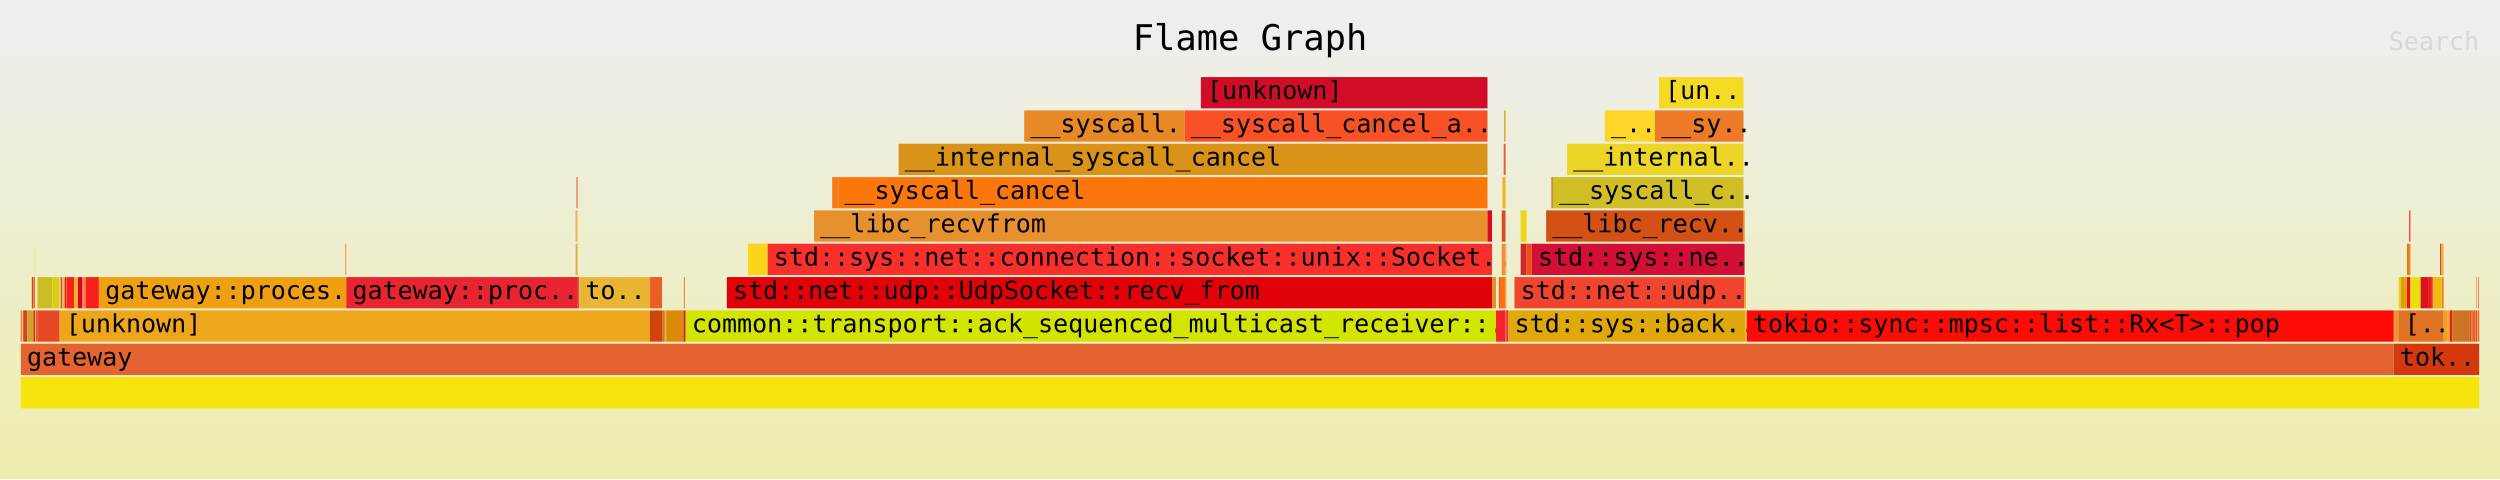
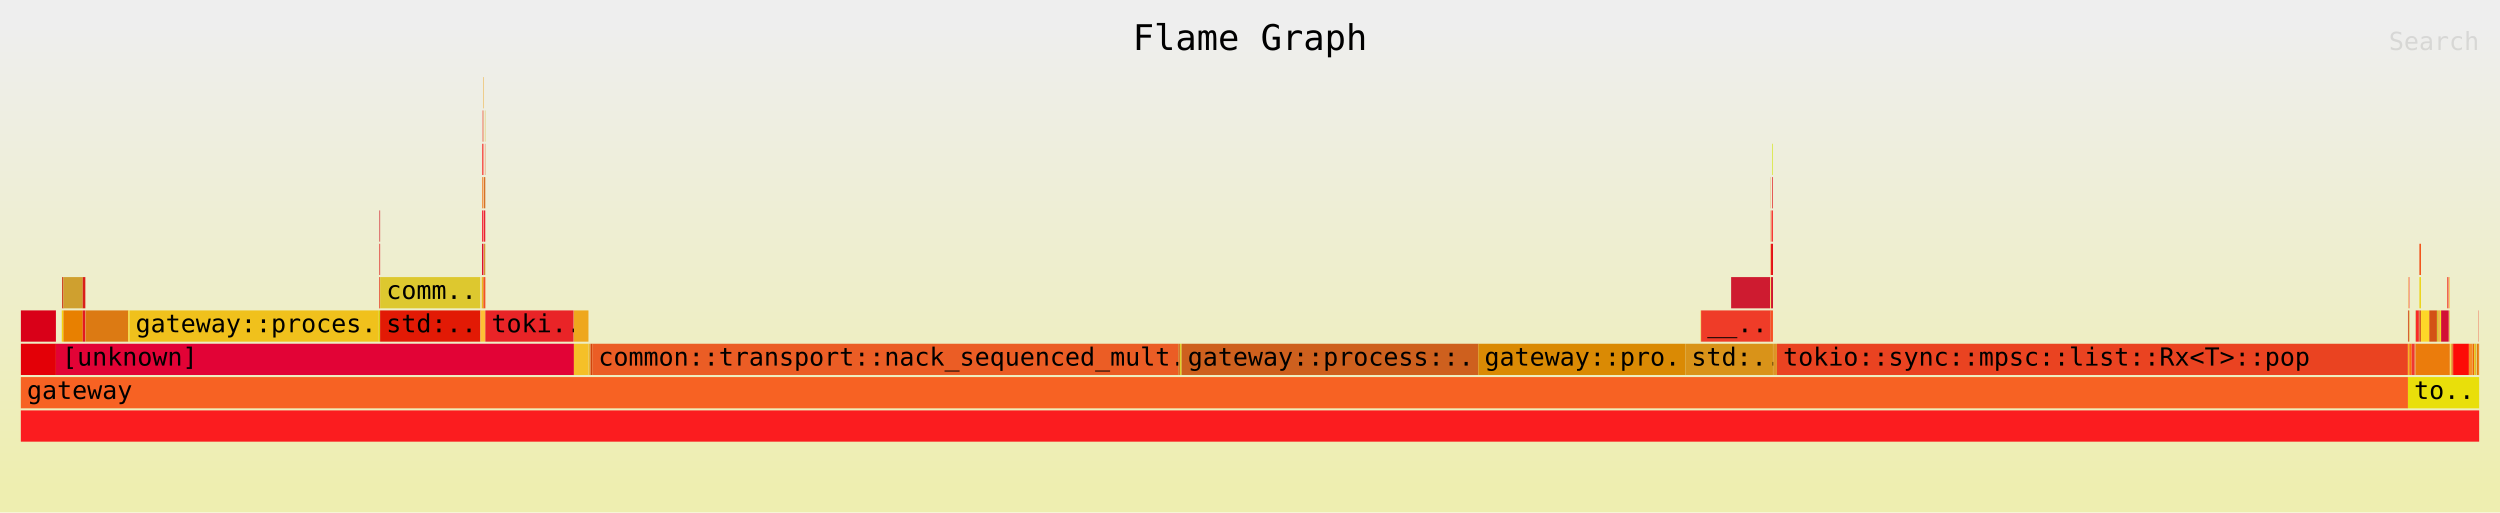
- <svg xmlns="http://www.w3.org/2000/svg" xmlns:ns1="http://github.com/jonhoo/inferno" version="1.1" width="1200" height="230" viewBox="0 0 1200 230">
+ <svg xmlns="http://www.w3.org/2000/svg" xmlns:ns1="http://github.com/jonhoo/inferno" version="1.1" width="1200" height="246" viewBox="0 0 1200 246">
  <defs>
    <linearGradient id="background" y1="0" y2="1" x1="0" x2="0">
      <stop stop-color="#eeeeee" offset="5%" />
      <stop stop-color="#eeeeb0" offset="95%" />
    </linearGradient>
  </defs>
  <style type="text/css">
text { font-family:monospace; font-size:12px }
#title { text-anchor:middle; font-size:17px; }
#matched { text-anchor:end; }
#search { text-anchor:end; opacity:0.1; cursor:pointer; }
#search:hover, #search.show { opacity:1; }
#subtitle { text-anchor:middle; font-color:rgb(160,160,160); }
#unzoom { cursor:pointer; }
#frames &gt; *:hover { stroke:black; stroke-width:0.5; cursor:pointer; }
.hide { display:none; }
.parent { opacity:0.5; }
</style>
-   <rect x="0" y="0" width="100%" height="230" fill="url(#background)" />
+   <rect x="0" y="0" width="100%" height="246" fill="url(#background)" />
  <text id="title" fill="rgb(0,0,0)" x="50%" y="24.00">Flame Graph</text>
-   <text id="details" fill="rgb(0,0,0)" x="10" y="213.00"> </text>
+   <text id="details" fill="rgb(0,0,0)" x="10" y="229.00"> </text>
  <text id="unzoom" class="hide" fill="rgb(0,0,0)" x="10" y="24.00">Reset Zoom</text>
  <text id="search" fill="rgb(0,0,0)" x="1190" y="24.00">Search</text>
-   <text id="matched" fill="rgb(0,0,0)" x="1190" y="213.00"> </text>
-   <svg id="frames" x="10" width="1180" total_samples="52965044643">
-     <g>
-       <rect x="0%" y="149" width="0.018%" height="15" fill="rgb(227,0,7)" ns1:x="0" ns1:w="9565377" />
-       <text x="0.25%" y="159.50" />
-     </g>
-     <g>
-       <rect x="0.026%" y="149" width="0.013%" height="15" fill="rgb(217,0,24)" ns1:x="13580216" ns1:w="6922978" />
-       <text x="0.276%" y="159.50" />
-     </g>
-     <g>
-       <rect x="0.039%" y="149" width="0.035%" height="15" fill="rgb(221,193,54)" ns1:x="20503194" ns1:w="18591893" />
-       <text x="0.289%" y="159.50" />
-     </g>
-     <g>
-       <rect x="0.074%" y="149" width="0.022%" height="15" fill="rgb(248,212,6)" ns1:x="39095087" ns1:w="11579514" />
-       <text x="0.324%" y="159.50" />
-     </g>
-     <g>
-       <rect x="0.096%" y="149" width="0.17%" height="15" fill="rgb(208,68,35)" ns1:x="50674601" ns1:w="89873279" />
-       <text x="0.346%" y="159.50" />
-     </g>
-     <g>
-       <rect x="0.443%" y="133" width="0.018%" height="15" fill="rgb(232,128,0)" ns1:x="234367003" ns1:w="9545984" />
-       <text x="0.693%" y="143.50" />
-     </g>
-     <g>
-       <rect x="0.265%" y="149" width="0.248%" height="15" fill="rgb(207,160,47)" ns1:x="140547880" ns1:w="131511106" />
-       <text x="0.515%" y="159.50" />
-     </g>
-     <g>
-       <rect x="0.461%" y="133" width="0.053%" height="15" fill="rgb(228,23,34)" ns1:x="243912987" ns1:w="28145999" />
-       <text x="0.711%" y="143.50" />
-     </g>
-     <g>
-       <rect x="0.514%" y="149" width="0.066%" height="15" fill="rgb(218,30,26)" ns1:x="272058986" ns1:w="34826950" />
-       <text x="0.764%" y="159.50" />
-     </g>
-     <g>
-       <rect x="0.523%" y="133" width="0.056%" height="15" fill="rgb(220,122,19)" ns1:x="277155016" ns1:w="29730920" />
-       <text x="0.773%" y="143.50" />
-     </g>
-     <g>
-       <rect x="0.569%" y="117" width="0.011%" height="15" fill="rgb(250,228,42)" ns1:x="301247046" ns1:w="5638890" />
-       <text x="0.819%" y="127.50" />
-     </g>
-     <g>
-       <rect x="0.581%" y="149" width="0.049%" height="15" fill="rgb(240,193,28)" ns1:x="307495260" ns1:w="25793069" />
-       <text x="0.831%" y="159.50" />
-     </g>
-     <g>
-       <rect x="0.629%" y="149" width="0.048%" height="15" fill="rgb(216,20,37)" ns1:x="333288329" ns1:w="25141813" />
-       <text x="0.879%" y="159.50" />
-     </g>
-     <g>
-       <rect x="0.677%" y="133" width="0.607%" height="15" fill="rgb(206,188,39)" ns1:x="358430142" ns1:w="321315596" />
-       <text x="0.927%" y="143.50" />
-     </g>
-     <g>
-       <rect x="1.283%" y="133" width="0.288%" height="15" fill="rgb(217,207,13)" ns1:x="679745738" ns1:w="152674146" />
-       <text x="1.533%" y="143.50" />
-     </g>
-     <g>
-       <rect x="0.677%" y="149" width="0.902%" height="15" fill="rgb(231,73,38)" ns1:x="358430142" ns1:w="477877852" />
-       <text x="0.927%" y="159.50" />
-     </g>
-     <g>
-       <rect x="1.619%" y="133" width="0.031%" height="15" fill="rgb(225,20,46)" ns1:x="857615576" ns1:w="16233066" />
-       <text x="1.869%" y="143.50" />
-     </g>
-     <g>
-       <rect x="1.65%" y="133" width="0.038%" height="15" fill="rgb(210,31,41)" ns1:x="873848642" ns1:w="20334589" />
-       <text x="1.9%" y="143.50" />
-     </g>
-     <g>
-       <rect x="1.693%" y="133" width="0.081%" height="15" fill="rgb(221,200,47)" ns1:x="896804844" ns1:w="42624001" />
-       <text x="1.943%" y="143.50" />
-     </g>
-     <g>
-       <rect x="1.781%" y="133" width="0.062%" height="15" fill="rgb(226,26,5)" ns1:x="943545777" ns1:w="33038144" />
-       <text x="2.031%" y="143.50" />
-     </g>
-     <g>
-       <rect x="1.854%" y="133" width="0.32%" height="15" fill="rgb(249,33,26)" ns1:x="982140115" ns1:w="169373610" />
-       <text x="2.104%" y="143.50" />
-     </g>
-     <g>
-       <rect x="2.174%" y="133" width="0.138%" height="15" fill="rgb(235,183,28)" ns1:x="1151513725" ns1:w="73260189" />
-       <text x="2.424%" y="143.50" />
-     </g>
-     <g>
-       <rect x="2.319%" y="133" width="0.175%" height="15" fill="rgb(221,5,38)" ns1:x="1228353557" ns1:w="92682752" />
-       <text x="2.569%" y="143.50" />
-     </g>
-     <g>
-       <rect x="2.511%" y="133" width="0.032%" height="15" fill="rgb(247,18,42)" ns1:x="1329722482" ns1:w="16858269" />
-       <text x="2.761%" y="143.50" />
-     </g>
-     <g>
-       <rect x="2.542%" y="133" width="0.095%" height="15" fill="rgb(241,131,45)" ns1:x="1346580751" ns1:w="50089423" />
-       <text x="2.792%" y="143.50" />
-     </g>
-     <g>
-       <rect x="2.637%" y="133" width="0.537%" height="15" fill="rgb(249,31,29)" ns1:x="1396670174" ns1:w="284441296" />
-       <text x="2.887%" y="143.50" />
-     </g>
-     <g>
-       <rect x="13.203%" y="117" width="0.02%" height="15" fill="rgb(225,111,53)" ns1:x="6993139411" ns1:w="10606916" />
-       <text x="13.453%" y="127.50" />
-     </g>
-     <g>
-       <rect x="3.183%" y="133" width="10.055%" height="15" fill="rgb(238,160,17)" ns1:x="1686010659" ns1:w="5325808426" />
-       <text x="3.433%" y="143.50">gateway::proces..</text>
-     </g>
-     <g>
-       <rect x="13.223%" y="117" width="0.015%" height="15" fill="rgb(214,148,48)" ns1:x="7003746327" ns1:w="8072758" />
-       <text x="13.473%" y="127.50" />
-     </g>
-     <g>
-       <rect x="13.239%" y="133" width="9.302%" height="15" fill="rgb(232,36,49)" ns1:x="7011819085" ns1:w="4926825736" />
-       <text x="13.489%" y="143.50">gateway::proc..</text>
-     </g>
-     <g>
-       <rect x="22.575%" y="117" width="0.029%" height="15" fill="rgb(209,103,24)" ns1:x="11956613976" ns1:w="15324636" />
-       <text x="22.825%" y="127.50" />
-     </g>
-     <g>
-       <rect x="22.575%" y="101" width="0.029%" height="15" fill="rgb(229,88,8)" ns1:x="11956613976" ns1:w="15324636" />
-       <text x="22.825%" y="111.50" />
-     </g>
-     <g>
-       <rect x="22.604%" y="117" width="0.042%" height="15" fill="rgb(213,181,19)" ns1:x="11971938612" ns1:w="22439105" />
-       <text x="22.854%" y="127.50" />
-     </g>
-     <g>
-       <rect x="22.604%" y="101" width="0.042%" height="15" fill="rgb(254,191,54)" ns1:x="11971938612" ns1:w="22439105" />
-       <text x="22.854%" y="111.50" />
-     </g>
-     <g>
-       <rect x="22.604%" y="85" width="0.042%" height="15" fill="rgb(241,83,37)" ns1:x="11971938612" ns1:w="22439105" />
-       <text x="22.854%" y="95.50" />
-     </g>
-     <g>
-       <rect x="22.541%" y="133" width="0.113%" height="15" fill="rgb(233,36,39)" ns1:x="11938644821" ns1:w="59616663" />
-       <text x="22.791%" y="143.50" />
-     </g>
-     <g>
-       <rect x="22.653%" y="133" width="0.042%" height="15" fill="rgb(226,3,54)" ns1:x="11998261484" ns1:w="22047892" />
-       <text x="22.903%" y="143.50" />
-     </g>
-     <g>
-       <rect x="22.701%" y="133" width="0.013%" height="15" fill="rgb(245,192,40)" ns1:x="12023590340" ns1:w="7044316" />
-       <text x="22.951%" y="143.50" />
-     </g>
-     <g>
-       <rect x="1.579%" y="149" width="24.006%" height="15" fill="rgb(238,167,29)" ns1:x="836307994" ns1:w="12714724743" />
-       <text x="1.829%" y="159.50">[unknown]</text>
-     </g>
-     <g>
-       <rect x="22.714%" y="133" width="2.871%" height="15" fill="rgb(232,182,51)" ns1:x="12030634656" ns1:w="1520398081" />
-       <text x="22.964%" y="143.50">to..</text>
-     </g>
-     <g>
-       <rect x="25.585%" y="133" width="0.01%" height="15" fill="rgb(231,60,39)" ns1:x="13551032737" ns1:w="5510462" />
-       <text x="25.835%" y="143.50" />
-     </g>
-     <g>
-       <rect x="25.585%" y="149" width="0.497%" height="15" fill="rgb(208,69,12)" ns1:x="13551032737" ns1:w="263243797" />
-       <text x="25.835%" y="159.50" />
-     </g>
-     <g>
-       <rect x="25.595%" y="133" width="0.487%" height="15" fill="rgb(235,93,37)" ns1:x="13556543199" ns1:w="257733335" />
-       <text x="25.845%" y="143.50" />
-     </g>
-     <g>
-       <rect x="26.084%" y="149" width="0.113%" height="15" fill="rgb(213,116,39)" ns1:x="13815213447" ns1:w="60013383" />
-       <text x="26.334%" y="159.50" />
-     </g>
-     <g>
-       <rect x="26.197%" y="149" width="0.036%" height="15" fill="rgb(222,207,29)" ns1:x="13875226830" ns1:w="19021516" />
-       <text x="26.447%" y="159.50" />
-     </g>
-     <g>
-       <rect x="26.233%" y="149" width="0.028%" height="15" fill="rgb(206,96,30)" ns1:x="13894248346" ns1:w="14545330" />
-       <text x="26.483%" y="159.50" />
-     </g>
-     <g>
-       <rect x="26.262%" y="149" width="0.679%" height="15" fill="rgb(218,138,4)" ns1:x="13909592235" ns1:w="359712874" />
-       <text x="26.512%" y="159.50" />
-     </g>
-     <g>
-       <rect x="26.965%" y="133" width="0.01%" height="15" fill="rgb(250,191,14)" ns1:x="14282137654" ns1:w="5527008" />
-       <text x="27.215%" y="143.50" />
-     </g>
-     <g>
-       <rect x="26.976%" y="133" width="0.024%" height="15" fill="rgb(239,60,40)" ns1:x="14287664662" ns1:w="12828251" />
-       <text x="27.226%" y="143.50" />
-     </g>
-     <g>
-       <rect x="26.951%" y="149" width="0.064%" height="15" fill="rgb(206,27,48)" ns1:x="14274359918" ns1:w="33737804" />
-       <text x="27.201%" y="159.50" />
-     </g>
-     <g>
-       <rect x="27.015%" y="149" width="0.032%" height="15" fill="rgb(225,35,8)" ns1:x="14308604832" ns1:w="16914434" />
-       <text x="27.265%" y="159.50" />
-     </g>
-     <g>
-       <rect x="29.582%" y="117" width="0.797%" height="15" fill="rgb(250,213,24)" ns1:x="15668186566" ns1:w="421924118" />
-       <text x="29.832%" y="127.50" />
-     </g>
-     <g>
-       <rect x="33.004%" y="85" width="0.249%" height="15" fill="rgb(247,123,22)" ns1:x="17480442979" ns1:w="131694287" />
-       <text x="33.254%" y="95.50" />
-     </g>
-     <g>
-       <rect x="40.815%" y="53" width="6.527%" height="15" fill="rgb(231,138,38)" ns1:x="21617901481" ns1:w="3456771381" />
-       <text x="41.065%" y="63.50">__syscall..</text>
-     </g>
-     <g>
-       <rect x="32.264%" y="101" width="27.398%" height="15" fill="rgb(231,145,46)" ns1:x="17088379646" ns1:w="14511098383" />
-       <text x="32.514%" y="111.50">__libc_recvfrom</text>
-     </g>
-     <g>
-       <rect x="33.252%" y="85" width="26.409%" height="15" fill="rgb(251,118,11)" ns1:x="17612137266" ns1:w="13987340763" />
-       <text x="33.502%" y="95.50">__syscall_cancel</text>
-     </g>
-     <g>
-       <rect x="35.707%" y="69" width="23.954%" height="15" fill="rgb(217,147,25)" ns1:x="18912177637" ns1:w="12687300392" />
-       <text x="35.957%" y="79.50">__internal_syscall_cancel</text>
-     </g>
-     <g>
-       <rect x="47.342%" y="53" width="12.319%" height="15" fill="rgb(247,81,37)" ns1:x="25074672862" ns1:w="6524805167" />
-       <text x="47.592%" y="63.50">__syscall_cancel_a..</text>
-     </g>
-     <g>
-       <rect x="48.001%" y="37" width="11.66%" height="15" fill="rgb(209,12,38)" ns1:x="25423663316" ns1:w="6175814713" />
-       <text x="48.251%" y="47.50">[unknown]</text>
-     </g>
-     <g>
-       <rect x="28.718%" y="133" width="31.127%" height="15" fill="rgb(227,1,9)" ns1:x="15210323560" ns1:w="16486655384" />
-       <text x="28.968%" y="143.50">std::net::udp::UdpSocket::recv_from</text>
-     </g>
-     <g>
-       <rect x="30.379%" y="117" width="29.466%" height="15" fill="rgb(248,47,43)" ns1:x="16090110684" ns1:w="15606868260" />
-       <text x="30.629%" y="127.50">std::sys::net::connection::socket::unix::Socket..</text>
-     </g>
-     <g>
-       <rect x="59.661%" y="101" width="0.184%" height="15" fill="rgb(221,10,30)" ns1:x="31599478029" ns1:w="97500915" />
-       <text x="59.911%" y="111.50" />
-     </g>
-     <g>
-       <rect x="27.047%" y="149" width="32.961%" height="15" fill="rgb(210,229,1)" ns1:x="14325519266" ns1:w="17457947281" />
-       <text x="27.297%" y="159.50">common::transport::ack_sequenced_multicast_receiver::..</text>
-     </g>
-     <g>
-       <rect x="59.845%" y="133" width="0.163%" height="15" fill="rgb(222,148,37)" ns1:x="31696978944" ns1:w="86487603" />
-       <text x="60.095%" y="143.50" />
-     </g>
-     <g>
-       <rect x="60.122%" y="133" width="0.043%" height="15" fill="rgb(234,67,33)" ns1:x="31843767703" ns1:w="22485202" />
-       <text x="60.372%" y="143.50" />
-     </g>
-     <g>
-       <rect x="60.318%" y="69" width="0.022%" height="15" fill="rgb(247,98,35)" ns1:x="31947315422" ns1:w="11504214" />
-       <text x="60.568%" y="79.50" />
-     </g>
-     <g>
-       <rect x="60.238%" y="117" width="0.155%" height="15" fill="rgb(247,138,52)" ns1:x="31905173365" ns1:w="82330204" />
-       <text x="60.488%" y="127.50" />
-     </g>
-     <g>
-       <rect x="60.241%" y="101" width="0.152%" height="15" fill="rgb(213,79,30)" ns1:x="31906787891" ns1:w="80715678" />
-       <text x="60.491%" y="111.50" />
-     </g>
-     <g>
-       <rect x="60.274%" y="85" width="0.119%" height="15" fill="rgb(246,177,23)" ns1:x="31924343911" ns1:w="63159658" />
-       <text x="60.524%" y="95.50" />
-     </g>
-     <g>
-       <rect x="60.34%" y="69" width="0.054%" height="15" fill="rgb(230,62,27)" ns1:x="31958819636" ns1:w="28683933" />
-       <text x="60.59%" y="79.50" />
-     </g>
-     <g>
-       <rect x="60.342%" y="53" width="0.051%" height="15" fill="rgb(216,154,8)" ns1:x="31960266811" ns1:w="27236758" />
-       <text x="60.592%" y="63.50" />
-     </g>
-     <g>
-       <rect x="60.008%" y="149" width="0.389%" height="15" fill="rgb(244,35,45)" ns1:x="31783466547" ns1:w="205744309" />
-       <text x="60.258%" y="159.50" />
-     </g>
-     <g>
-       <rect x="60.166%" y="133" width="0.231%" height="15" fill="rgb(251,115,12)" ns1:x="31866780354" ns1:w="122430502" />
-       <text x="60.416%" y="143.50" />
-     </g>
-     <g>
-       <rect x="60.404%" y="149" width="0.018%" height="15" fill="rgb(240,54,50)" ns1:x="31993247707" ns1:w="9603132" />
-       <text x="60.654%" y="159.50" />
-     </g>
-     <g>
-       <rect x="60.411%" y="133" width="0.012%" height="15" fill="rgb(233,84,52)" ns1:x="31996529659" ns1:w="6321180" />
-       <text x="60.661%" y="143.50" />
-     </g>
-     <g>
-       <rect x="60.411%" y="117" width="0.012%" height="15" fill="rgb(207,117,47)" ns1:x="31996529659" ns1:w="6321180" />
-       <text x="60.661%" y="127.50" />
-     </g>
-     <g>
-       <rect x="60.423%" y="149" width="0.091%" height="15" fill="rgb(249,43,39)" ns1:x="32002850839" ns1:w="48081568" />
-       <text x="60.673%" y="159.50" />
-     </g>
-     <g>
-       <rect x="61.011%" y="117" width="0.241%" height="15" fill="rgb(209,38,44)" ns1:x="32314327794" ns1:w="127495781" />
-       <text x="61.261%" y="127.50" />
-     </g>
-     <g>
-       <rect x="61.011%" y="101" width="0.241%" height="15" fill="rgb(236,212,23)" ns1:x="32314327794" ns1:w="127495781" />
-       <text x="61.261%" y="111.50" />
-     </g>
-     <g>
-       <rect x="61.251%" y="117" width="0.212%" height="15" fill="rgb(242,79,21)" ns1:x="32441823575" ns1:w="112505026" />
-       <text x="61.501%" y="127.50" />
-     </g>
-     <g>
-       <rect x="62.262%" y="85" width="0.056%" height="15" fill="rgb(211,96,35)" ns1:x="32977240577" ns1:w="29622433" />
-       <text x="62.512%" y="95.50" />
-     </g>
-     <g>
-       <rect x="64.434%" y="53" width="2.041%" height="15" fill="rgb(253,215,40)" ns1:x="34127266984" ns1:w="1081127244" />
-       <text x="64.684%" y="63.50">_..</text>
-     </g>
-     <g>
-       <rect x="62.045%" y="101" width="8.03%" height="15" fill="rgb(211,81,21)" ns1:x="32862348116" ns1:w="4253067874" />
-       <text x="62.295%" y="111.50">__libc_recv..</text>
-     </g>
-     <g>
-       <rect x="62.318%" y="85" width="7.757%" height="15" fill="rgb(208,190,38)" ns1:x="33006863010" ns1:w="4108552980" />
-       <text x="62.568%" y="95.50">__syscall_c..</text>
-     </g>
-     <g>
-       <rect x="62.895%" y="69" width="7.181%" height="15" fill="rgb(235,213,38)" ns1:x="33312181372" ns1:w="3803234618" />
-       <text x="63.145%" y="79.50">__internal..</text>
-     </g>
-     <g>
-       <rect x="66.475%" y="53" width="3.6%" height="15" fill="rgb(237,122,38)" ns1:x="35208394228" ns1:w="1907021762" />
-       <text x="66.725%" y="63.50">__sy..</text>
-     </g>
-     <g>
-       <rect x="66.635%" y="37" width="3.441%" height="15" fill="rgb(244,218,35)" ns1:x="35293085128" ns1:w="1822330862" />
-       <text x="66.885%" y="47.50">[un..</text>
-     </g>
-     <g>
-       <rect x="60.758%" y="133" width="9.359%" height="15" fill="rgb(240,68,47)" ns1:x="32180369527" ns1:w="4957035380" />
-       <text x="61.008%" y="143.50">std::net::udp..</text>
-     </g>
-     <g>
-       <rect x="61.464%" y="117" width="8.653%" height="15" fill="rgb(210,16,53)" ns1:x="32554328601" ns1:w="4583076306" />
-       <text x="61.714%" y="127.50">std::sys::ne..</text>
-     </g>
-     <g>
-       <rect x="70.075%" y="101" width="0.042%" height="15" fill="rgb(235,124,12)" ns1:x="37115415990" ns1:w="21988917" />
-       <text x="70.325%" y="111.50" />
-     </g>
-     <g>
-       <rect x="60.513%" y="149" width="9.654%" height="15" fill="rgb(224,169,11)" ns1:x="32050932407" ns1:w="5113460960" />
-       <text x="60.763%" y="159.50">std::sys::back..</text>
-     </g>
-     <g>
-       <rect x="70.117%" y="133" width="0.051%" height="15" fill="rgb(250,166,2)" ns1:x="37137404907" ns1:w="26988460" />
-       <text x="70.367%" y="143.50" />
-     </g>
-     <g>
-       <rect x="70.168%" y="149" width="0.011%" height="15" fill="rgb(242,216,29)" ns1:x="37164393367" ns1:w="6098698" />
-       <text x="70.418%" y="159.50" />
-     </g>
-     <g>
-       <rect x="70.195%" y="149" width="0.014%" height="15" fill="rgb(230,116,27)" ns1:x="37178742073" ns1:w="7542526" />
-       <text x="70.445%" y="159.50" />
-     </g>
-     <g>
-       <rect x="0%" y="165" width="96.526%" height="15" fill="rgb(228,99,48)" ns1:x="0" ns1:w="51125111996" />
-       <text x="0.25%" y="175.50">gateway</text>
-     </g>
-     <g>
-       <rect x="70.209%" y="149" width="26.317%" height="15" fill="rgb(253,11,6)" ns1:x="37186284599" ns1:w="13938827397" />
-       <text x="70.459%" y="159.50">tokio::sync::mpsc::list::Rx&lt;T&gt;::pop</text>
-     </g>
-     <g>
-       <rect x="96.543%" y="149" width="0.137%" height="15" fill="rgb(247,143,39)" ns1:x="51133943688" ns1:w="72778363" />
-       <text x="96.793%" y="159.50" />
-     </g>
-     <g>
-       <rect x="96.68%" y="149" width="0.039%" height="15" fill="rgb(236,97,10)" ns1:x="51206722051" ns1:w="20734883" />
-       <text x="96.93%" y="159.50" />
-     </g>
-     <g>
-       <rect x="96.729%" y="133" width="0.075%" height="15" fill="rgb(233,208,19)" ns1:x="51232746676" ns1:w="39736940" />
-       <text x="96.979%" y="143.50" />
-     </g>
-     <g>
-       <rect x="96.804%" y="133" width="0.247%" height="15" fill="rgb(216,164,2)" ns1:x="51272483616" ns1:w="131089333" />
-       <text x="97.054%" y="143.50" />
-     </g>
-     <g>
-       <rect x="97.061%" y="117" width="0.09%" height="15" fill="rgb(220,129,5)" ns1:x="51408468903" ns1:w="47446201" />
-       <text x="97.311%" y="127.50" />
-     </g>
-     <g>
-       <rect x="97.061%" y="133" width="0.141%" height="15" fill="rgb(242,17,10)" ns1:x="51408468903" ns1:w="74436324" />
-       <text x="97.311%" y="143.50" />
-     </g>
-     <g>
-       <rect x="97.156%" y="117" width="0.046%" height="15" fill="rgb(242,107,0)" ns1:x="51458487624" ns1:w="24417603" />
-       <text x="97.406%" y="127.50" />
-     </g>
-     <g>
-       <rect x="97.156%" y="101" width="0.046%" height="15" fill="rgb(251,28,31)" ns1:x="51458487624" ns1:w="24417603" />
-       <text x="97.406%" y="111.50" />
-     </g>
-     <g>
-       <rect x="97.209%" y="133" width="0.408%" height="15" fill="rgb(233,223,10)" ns1:x="51486838015" ns1:w="215888915" />
-       <text x="97.459%" y="143.50" />
-     </g>
-     <g>
-       <rect x="97.617%" y="133" width="0.306%" height="15" fill="rgb(215,21,27)" ns1:x="51702726930" ns1:w="162259228" />
-       <text x="97.867%" y="143.50" />
-     </g>
-     <g>
-       <rect x="97.923%" y="133" width="0.082%" height="15" fill="rgb(232,23,21)" ns1:x="51864986158" ns1:w="43639076" />
-       <text x="98.173%" y="143.50" />
-     </g>
-     <g>
-       <rect x="98.005%" y="133" width="0.071%" height="15" fill="rgb(244,5,23)" ns1:x="51908625234" ns1:w="37400250" />
-       <text x="98.255%" y="143.50" />
-     </g>
-     <g>
-       <rect x="98.076%" y="133" width="0.042%" height="15" fill="rgb(226,81,46)" ns1:x="51946025484" ns1:w="22455835" />
-       <text x="98.326%" y="143.50" />
-     </g>
-     <g>
-       <rect x="98.118%" y="133" width="0.02%" height="15" fill="rgb(247,70,30)" ns1:x="51968481319" ns1:w="10804267" />
-       <text x="98.368%" y="143.50" />
-     </g>
-     <g>
-       <rect x="98.409%" y="117" width="0.044%" height="15" fill="rgb(212,68,19)" ns1:x="52122375523" ns1:w="23348189" />
-       <text x="98.659%" y="127.50" />
-     </g>
-     <g>
-       <rect x="98.139%" y="133" width="0.336%" height="15" fill="rgb(240,187,13)" ns1:x="51979285586" ns1:w="177793681" />
-       <text x="98.389%" y="143.50" />
-     </g>
-     <g>
-       <rect x="98.453%" y="117" width="0.021%" height="15" fill="rgb(223,113,26)" ns1:x="52145723712" ns1:w="11355555" />
-       <text x="98.703%" y="127.50" />
-     </g>
-     <g>
-       <rect x="98.475%" y="133" width="0.013%" height="15" fill="rgb(206,192,2)" ns1:x="52157079267" ns1:w="7039313" />
-       <text x="98.725%" y="143.50" />
-     </g>
-     <g>
-       <rect x="98.493%" y="133" width="0.06%" height="15" fill="rgb(241,108,4)" ns1:x="52166731325" ns1:w="31764774" />
-       <text x="98.743%" y="143.50" />
-     </g>
-     <g>
-       <rect x="98.493%" y="117" width="0.06%" height="15" fill="rgb(247,173,49)" ns1:x="52166731325" ns1:w="31764774" />
-       <text x="98.743%" y="127.50" />
-     </g>
-     <g>
-       <rect x="96.719%" y="149" width="1.839%" height="15" fill="rgb(224,114,35)" ns1:x="51227456934" ns1:w="974313625" />
-       <text x="96.969%" y="159.50">[..</text>
-     </g>
-     <g>
-       <rect x="98.559%" y="149" width="0.164%" height="15" fill="rgb(245,159,27)" ns1:x="52201770559" ns1:w="86764299" />
-       <text x="98.809%" y="159.50" />
-     </g>
-     <g>
-       <rect x="98.726%" y="149" width="0.077%" height="15" fill="rgb(245,172,44)" ns1:x="52290322061" ns1:w="40595370" />
-       <text x="98.976%" y="159.50" />
-     </g>
-     <g>
-       <rect x="98.803%" y="149" width="0.099%" height="15" fill="rgb(236,23,11)" ns1:x="52330917431" ns1:w="52625779" />
-       <text x="99.053%" y="159.50" />
-     </g>
-     <g>
-       <rect x="98.902%" y="149" width="0.7%" height="15" fill="rgb(205,117,38)" ns1:x="52383543210" ns1:w="370782410" />
-       <text x="99.152%" y="159.50" />
-     </g>
-     <g>
-       <rect x="99.602%" y="149" width="0.074%" height="15" fill="rgb(237,72,25)" ns1:x="52754325620" ns1:w="39453984" />
-       <text x="99.852%" y="159.50" />
-     </g>
-     <g>
-       <rect x="99.677%" y="149" width="0.021%" height="15" fill="rgb(244,70,9)" ns1:x="52793779604" ns1:w="10889317" />
-       <text x="99.927%" y="159.50" />
-     </g>
-     <g>
-       <rect x="99.697%" y="149" width="0.069%" height="15" fill="rgb(217,125,39)" ns1:x="52804668921" ns1:w="36763622" />
-       <text x="99.947%" y="159.50" />
-     </g>
-     <g>
-       <rect x="99.767%" y="149" width="0.056%" height="15" fill="rgb(235,36,10)" ns1:x="52841432543" ns1:w="29505058" />
-       <text x="100.017%" y="159.50" />
-     </g>
-     <g>
-       <rect x="99.822%" y="149" width="0.019%" height="15" fill="rgb(251,123,47)" ns1:x="52870937601" ns1:w="9979207" />
-       <text x="100.072%" y="159.50" />
-     </g>
-     <g>
-       <rect x="99.857%" y="149" width="0.044%" height="15" fill="rgb(221,13,13)" ns1:x="52889427813" ns1:w="23554855" />
-       <text x="100.107%" y="159.50" />
-     </g>
-     <g>
-       <rect x="99.876%" y="133" width="0.025%" height="15" fill="rgb(238,131,9)" ns1:x="52899585031" ns1:w="13397637" />
-       <text x="100.126%" y="143.50" />
-     </g>
-     <g>
-       <rect x="99.907%" y="149" width="0.011%" height="15" fill="rgb(211,50,8)" ns1:x="52915559850" ns1:w="6069950" />
-       <text x="100.157%" y="159.50" />
-     </g>
-     <g>
-       <rect x="99.918%" y="149" width="0.054%" height="15" fill="rgb(245,182,24)" ns1:x="52921629800" ns1:w="28836521" />
-       <text x="100.168%" y="159.50" />
-     </g>
-     <g>
-       <rect x="99.974%" y="133" width="0.021%" height="15" fill="rgb(242,14,37)" ns1:x="52951507826" ns1:w="10949746" />
-       <text x="100.224%" y="143.50" />
-     </g>
-     <g>
-       <rect x="0%" y="181" width="100%" height="15" fill="rgb(246,228,12)" ns1:x="0" ns1:w="52965044643" />
-       <text x="0.25%" y="191.50" />
-     </g>
-     <g>
-       <rect x="96.526%" y="165" width="3.474%" height="15" fill="rgb(213,55,15)" ns1:x="51125111996" ns1:w="1839932647" />
-       <text x="96.776%" y="175.50">tok..</text>
-     </g>
-     <g>
-       <rect x="99.972%" y="149" width="0.028%" height="15" fill="rgb(209,9,3)" ns1:x="52950466321" ns1:w="14578322" />
-       <text x="100.222%" y="159.50" />
+   <text id="matched" fill="rgb(0,0,0)" x="1190" y="229.00"> </text>
+   <svg id="frames" x="10" width="1180" total_samples="94034018988">
+     <g>
+       <rect x="0.002%" y="165" width="1.425%" height="15" fill="rgb(227,0,7)" ns1:x="1531310" ns1:w="1340073087" />
+       <text x="0.252%" y="175.50" />
+     </g>
+     <g>
+       <rect x="0.002%" y="149" width="1.425%" height="15" fill="rgb(217,0,24)" ns1:x="1531310" ns1:w="1340073087" />
+       <text x="0.252%" y="159.50" />
+     </g>
+     <g>
+       <rect x="1.665%" y="149" width="0.011%" height="15" fill="rgb(221,193,54)" ns1:x="1565437056" ns1:w="10346174" />
+       <text x="1.915%" y="159.50" />
+     </g>
+     <g>
+       <rect x="1.676%" y="149" width="0.058%" height="15" fill="rgb(248,212,6)" ns1:x="1575783230" ns1:w="54057203" />
+       <text x="1.926%" y="159.50" />
+     </g>
+     <g>
+       <rect x="1.676%" y="133" width="0.058%" height="15" fill="rgb(208,68,35)" ns1:x="1575783230" ns1:w="54057203" />
+       <text x="1.926%" y="143.50" />
+     </g>
+     <g>
+       <rect x="1.733%" y="149" width="0.785%" height="15" fill="rgb(232,128,0)" ns1:x="1629840433" ns1:w="738111643" />
+       <text x="1.983%" y="159.50" />
+     </g>
+     <g>
+       <rect x="1.733%" y="133" width="0.785%" height="15" fill="rgb(207,160,47)" ns1:x="1629840433" ns1:w="738111643" />
+       <text x="1.983%" y="143.50" />
+     </g>
+     <g>
+       <rect x="2.518%" y="149" width="0.106%" height="15" fill="rgb(228,23,34)" ns1:x="2367952076" ns1:w="99437253" />
+       <text x="2.768%" y="159.50" />
+     </g>
+     <g>
+       <rect x="2.518%" y="133" width="0.106%" height="15" fill="rgb(218,30,26)" ns1:x="2367952076" ns1:w="99437253" />
+       <text x="2.768%" y="143.50" />
+     </g>
+     <g>
+       <rect x="2.631%" y="149" width="1.742%" height="15" fill="rgb(220,122,19)" ns1:x="2474130966" ns1:w="1637998908" />
+       <text x="2.881%" y="159.50" />
+     </g>
+     <g>
+       <rect x="4.373%" y="149" width="0.035%" height="15" fill="rgb(250,228,42)" ns1:x="4112129874" ns1:w="33389935" />
+       <text x="4.623%" y="159.50" />
+     </g>
+     <g>
+       <rect x="4.417%" y="149" width="10.14%" height="15" fill="rgb(240,193,28)" ns1:x="4153267030" ns1:w="9535078771" />
+       <text x="4.667%" y="159.50">gateway::proces..</text>
+     </g>
+     <g>
+       <rect x="14.572%" y="133" width="0.011%" height="15" fill="rgb(216,20,37)" ns1:x="13702847198" ns1:w="9998673" />
+       <text x="14.822%" y="143.50" />
+     </g>
+     <g>
+       <rect x="14.572%" y="117" width="0.011%" height="15" fill="rgb(206,188,39)" ns1:x="13702847198" ns1:w="9998673" />
+       <text x="14.822%" y="127.50" />
+     </g>
+     <g>
+       <rect x="14.557%" y="149" width="0.058%" height="15" fill="rgb(217,207,13)" ns1:x="13688345801" ns1:w="54431341" />
+       <text x="14.807%" y="159.50" />
+     </g>
+     <g>
+       <rect x="14.583%" y="133" width="0.032%" height="15" fill="rgb(231,73,38)" ns1:x="13712845871" ns1:w="29931271" />
+       <text x="14.833%" y="143.50" />
+     </g>
+     <g>
+       <rect x="14.588%" y="117" width="0.027%" height="15" fill="rgb(225,20,46)" ns1:x="13717396617" ns1:w="25380525" />
+       <text x="14.838%" y="127.50" />
+     </g>
+     <g>
+       <rect x="14.588%" y="101" width="0.027%" height="15" fill="rgb(210,31,41)" ns1:x="13717396617" ns1:w="25380525" />
+       <text x="14.838%" y="111.50" />
+     </g>
+     <g>
+       <rect x="14.617%" y="133" width="4.072%" height="15" fill="rgb(221,200,47)" ns1:x="13744835426" ns1:w="3829268517" />
+       <text x="14.867%" y="143.50">comm..</text>
+     </g>
+     <g>
+       <rect x="14.615%" y="149" width="4.079%" height="15" fill="rgb(226,26,5)" ns1:x="13742777142" ns1:w="3835684039" />
+       <text x="14.865%" y="159.50">std:..</text>
+     </g>
+     <g>
+       <rect x="18.787%" y="53" width="0.013%" height="15" fill="rgb(249,33,26)" ns1:x="17666113202" ns1:w="12264540" />
+       <text x="19.037%" y="63.50" />
+     </g>
+     <g>
+       <rect x="18.746%" y="133" width="0.071%" height="15" fill="rgb(235,183,28)" ns1:x="17627248132" ns1:w="66829748" />
+       <text x="18.996%" y="143.50" />
+     </g>
+     <g>
+       <rect x="18.761%" y="117" width="0.056%" height="15" fill="rgb(221,5,38)" ns1:x="17641604202" ns1:w="52473678" />
+       <text x="19.011%" y="127.50" />
+     </g>
+     <g>
+       <rect x="18.765%" y="101" width="0.052%" height="15" fill="rgb(247,18,42)" ns1:x="17645455628" ns1:w="48622252" />
+       <text x="19.015%" y="111.50" />
+     </g>
+     <g>
+       <rect x="18.767%" y="85" width="0.049%" height="15" fill="rgb(241,131,45)" ns1:x="17647849818" ns1:w="46228062" />
+       <text x="19.017%" y="95.50" />
+     </g>
+     <g>
+       <rect x="18.771%" y="69" width="0.045%" height="15" fill="rgb(249,31,29)" ns1:x="17651638248" ns1:w="42439632" />
+       <text x="19.021%" y="79.50" />
+     </g>
+     <g>
+       <rect x="18.8%" y="53" width="0.017%" height="15" fill="rgb(225,111,53)" ns1:x="17678377742" ns1:w="15700138" />
+       <text x="19.05%" y="63.50" />
+     </g>
+     <g>
+       <rect x="18.8%" y="37" width="0.017%" height="15" fill="rgb(238,160,17)" ns1:x="17678377742" ns1:w="15700138" />
+       <text x="19.05%" y="47.50" />
+     </g>
+     <g>
+       <rect x="18.84%" y="117" width="0.052%" height="15" fill="rgb(214,148,48)" ns1:x="17715879844" ns1:w="49041295" />
+       <text x="19.09%" y="127.50" />
+     </g>
+     <g>
+       <rect x="18.84%" y="101" width="0.052%" height="15" fill="rgb(232,36,49)" ns1:x="17715879844" ns1:w="49041295" />
+       <text x="19.09%" y="111.50" />
+     </g>
+     <g>
+       <rect x="18.844%" y="85" width="0.048%" height="15" fill="rgb(209,103,24)" ns1:x="17719571466" ns1:w="45349673" />
+       <text x="19.094%" y="95.50" />
+     </g>
+     <g>
+       <rect x="18.878%" y="69" width="0.014%" height="15" fill="rgb(229,88,8)" ns1:x="17751890330" ns1:w="13030809" />
+       <text x="19.128%" y="79.50" />
+     </g>
+     <g>
+       <rect x="18.878%" y="53" width="0.014%" height="15" fill="rgb(213,181,19)" ns1:x="17751890330" ns1:w="13030809" />
+       <text x="19.128%" y="63.50" />
+     </g>
+     <g>
+       <rect x="18.7%" y="149" width="0.195%" height="15" fill="rgb(254,191,54)" ns1:x="17584680449" ns1:w="183358683" />
+       <text x="18.95%" y="159.50" />
+     </g>
+     <g>
+       <rect x="18.817%" y="133" width="0.079%" height="15" fill="rgb(241,83,37)" ns1:x="17694077880" ns1:w="73961252" />
+       <text x="19.067%" y="143.50" />
+     </g>
+     <g>
+       <rect x="18.895%" y="149" width="3.59%" height="15" fill="rgb(233,36,39)" ns1:x="17768039132" ns1:w="3375603665" />
+       <text x="19.145%" y="159.50">toki..</text>
+     </g>
+     <g>
+       <rect x="1.427%" y="165" width="21.071%" height="15" fill="rgb(226,3,54)" ns1:x="1341604397" ns1:w="19813836225" />
+       <text x="1.677%" y="175.50">[unknown]</text>
+     </g>
+     <g>
+       <rect x="22.498%" y="165" width="0.592%" height="15" fill="rgb(245,192,40)" ns1:x="21155440622" ns1:w="556873220" />
+       <text x="22.748%" y="175.50" />
+     </g>
+     <g>
+       <rect x="22.498%" y="149" width="0.592%" height="15" fill="rgb(238,167,29)" ns1:x="21155440622" ns1:w="556873220" />
+       <text x="22.748%" y="159.50" />
+     </g>
+     <g>
+       <rect x="23.094%" y="165" width="0.074%" height="15" fill="rgb(232,182,51)" ns1:x="21715905944" ns1:w="69813089" />
+       <text x="23.344%" y="175.50" />
+     </g>
+     <g>
+       <rect x="23.168%" y="165" width="0.016%" height="15" fill="rgb(231,60,39)" ns1:x="21785719033" ns1:w="14723932" />
+       <text x="23.418%" y="175.50" />
+     </g>
+     <g>
+       <rect x="23.184%" y="165" width="0.059%" height="15" fill="rgb(208,69,12)" ns1:x="21800944469" ns1:w="55746847" />
+       <text x="23.434%" y="175.50" />
+     </g>
+     <g>
+       <rect x="23.243%" y="165" width="23.834%" height="15" fill="rgb(235,93,37)" ns1:x="21856691316" ns1:w="22412520698" />
+       <text x="23.493%" y="175.50">common::transport::nack_sequenced_mult..</text>
+     </g>
+     <g>
+       <rect x="47.078%" y="165" width="0.079%" height="15" fill="rgb(213,116,39)" ns1:x="44269212014" ns1:w="74249507" />
+       <text x="47.328%" y="175.50" />
+     </g>
+     <g>
+       <rect x="47.157%" y="165" width="0.061%" height="15" fill="rgb(222,207,29)" ns1:x="44343461521" ns1:w="56999414" />
+       <text x="47.407%" y="175.50" />
+     </g>
+     <g>
+       <rect x="47.217%" y="165" width="12.071%" height="15" fill="rgb(206,96,30)" ns1:x="44400460935" ns1:w="11350873680" />
+       <text x="47.467%" y="175.50">gateway::process::..</text>
+     </g>
+     <g>
+       <rect x="59.288%" y="165" width="8.414%" height="15" fill="rgb(218,138,4)" ns1:x="55751334615" ns1:w="7911858870" />
+       <text x="59.538%" y="175.50">gateway::pro..</text>
+     </g>
+     <g>
+       <rect x="68.332%" y="149" width="0.017%" height="15" fill="rgb(250,191,14)" ns1:x="64255836333" ns1:w="16012465" />
+       <text x="68.582%" y="159.50" />
+     </g>
+     <g>
+       <rect x="68.35%" y="149" width="2.807%" height="15" fill="rgb(239,60,40)" ns1:x="64271848798" ns1:w="2639430657" />
+       <text x="68.6%" y="159.50">__..</text>
+     </g>
+     <g>
+       <rect x="69.571%" y="133" width="1.585%" height="15" fill="rgb(206,27,48)" ns1:x="65420578191" ns1:w="1490701264" />
+       <text x="69.821%" y="143.50" />
+     </g>
+     <g>
+       <rect x="71.156%" y="149" width="0.02%" height="15" fill="rgb(225,35,8)" ns1:x="66911279455" ns1:w="19070293" />
+       <text x="71.406%" y="159.50" />
+     </g>
+     <g>
+       <rect x="71.159%" y="133" width="0.018%" height="15" fill="rgb(250,213,24)" ns1:x="66913197676" ns1:w="17152072" />
+       <text x="71.409%" y="143.50" />
+     </g>
+     <g>
+       <rect x="71.161%" y="117" width="0.016%" height="15" fill="rgb(247,123,22)" ns1:x="66915447267" ns1:w="14902481" />
+       <text x="71.411%" y="127.50" />
+     </g>
+     <g>
+       <rect x="71.163%" y="101" width="0.013%" height="15" fill="rgb(231,138,38)" ns1:x="66917726616" ns1:w="12623132" />
+       <text x="71.413%" y="111.50" />
+     </g>
+     <g>
+       <rect x="71.166%" y="85" width="0.011%" height="15" fill="rgb(231,145,46)" ns1:x="66920500369" ns1:w="9849379" />
+       <text x="71.416%" y="95.50" />
+     </g>
+     <g>
+       <rect x="71.239%" y="85" width="0.01%" height="15" fill="rgb(251,118,11)" ns1:x="66988735961" ns1:w="9537527" />
+       <text x="71.489%" y="95.50" />
+     </g>
+     <g>
+       <rect x="67.706%" y="165" width="3.567%" height="15" fill="rgb(217,147,25)" ns1:x="63666644481" ns1:w="3353803389" />
+       <text x="67.956%" y="175.50">std:..</text>
+     </g>
+     <g>
+       <rect x="71.177%" y="149" width="0.096%" height="15" fill="rgb(247,81,37)" ns1:x="66930349748" ns1:w="90098122" />
+       <text x="71.427%" y="159.50" />
+     </g>
+     <g>
+       <rect x="71.197%" y="133" width="0.076%" height="15" fill="rgb(209,12,38)" ns1:x="66948895580" ns1:w="71552290" />
+       <text x="71.447%" y="143.50" />
+     </g>
+     <g>
+       <rect x="71.198%" y="117" width="0.074%" height="15" fill="rgb(227,1,9)" ns1:x="66950855062" ns1:w="69592808" />
+       <text x="71.448%" y="127.50" />
+     </g>
+     <g>
+       <rect x="71.213%" y="101" width="0.059%" height="15" fill="rgb(248,47,43)" ns1:x="66964661122" ns1:w="55786748" />
+       <text x="71.463%" y="111.50" />
+     </g>
+     <g>
+       <rect x="71.249%" y="85" width="0.024%" height="15" fill="rgb(221,10,30)" ns1:x="66998273488" ns1:w="22174382" />
+       <text x="71.499%" y="95.50" />
+     </g>
+     <g>
+       <rect x="71.249%" y="69" width="0.024%" height="15" fill="rgb(210,229,1)" ns1:x="66998273488" ns1:w="22174382" />
+       <text x="71.499%" y="79.50" />
+     </g>
+     <g>
+       <rect x="71.28%" y="165" width="0.155%" height="15" fill="rgb(222,148,37)" ns1:x="67027772763" ns1:w="146087937" />
+       <text x="71.53%" y="175.50" />
+     </g>
+     <g>
+       <rect x="71.437%" y="165" width="25.663%" height="15" fill="rgb(234,67,33)" ns1:x="67175116593" ns1:w="24132033674" />
+       <text x="71.687%" y="175.50">tokio::sync::mpsc::list::Rx&lt;T&gt;::pop</text>
+     </g>
+     <g>
+       <rect x="0%" y="181" width="97.103%" height="15" fill="rgb(247,98,35)" ns1:x="0" ns1:w="91309411696" />
+       <text x="0.25%" y="191.50">gateway</text>
+     </g>
+     <g>
+       <rect x="97.119%" y="133" width="0.021%" height="15" fill="rgb(247,138,52)" ns1:x="91324891755" ns1:w="19468769" />
+       <text x="97.369%" y="143.50" />
+     </g>
+     <g>
+       <rect x="97.104%" y="149" width="0.037%" height="15" fill="rgb(213,79,30)" ns1:x="91310930603" ns1:w="34888779" />
+       <text x="97.354%" y="159.50" />
+     </g>
+     <g>
+       <rect x="97.103%" y="165" width="0.039%" height="15" fill="rgb(246,177,23)" ns1:x="91309411696" ns1:w="36701757" />
+       <text x="97.353%" y="175.50" />
+     </g>
+     <g>
+       <rect x="97.145%" y="165" width="0.015%" height="15" fill="rgb(230,62,27)" ns1:x="91349763599" ns1:w="14184517" />
+       <text x="97.395%" y="175.50" />
+     </g>
+     <g>
+       <rect x="97.146%" y="149" width="0.015%" height="15" fill="rgb(216,154,8)" ns1:x="91350123462" ns1:w="13824654" />
+       <text x="97.396%" y="159.50" />
+     </g>
+     <g>
+       <rect x="97.146%" y="133" width="0.014%" height="15" fill="rgb(244,35,45)" ns1:x="91350558082" ns1:w="13390034" />
+       <text x="97.396%" y="143.50" />
+     </g>
+     <g>
+       <rect x="97.16%" y="165" width="0.094%" height="15" fill="rgb(251,115,12)" ns1:x="91363948116" ns1:w="88418034" />
+       <text x="97.41%" y="175.50" />
+     </g>
+     <g>
+       <rect x="97.255%" y="165" width="0.115%" height="15" fill="rgb(240,54,50)" ns1:x="91452366150" ns1:w="108529401" />
+       <text x="97.505%" y="175.50" />
+     </g>
+     <g>
+       <rect x="97.37%" y="165" width="0.036%" height="15" fill="rgb(233,84,52)" ns1:x="91560895551" ns1:w="33848787" />
+       <text x="97.62%" y="175.50" />
+     </g>
+     <g>
+       <rect x="97.415%" y="149" width="0.013%" height="15" fill="rgb(207,117,47)" ns1:x="91602782087" ns1:w="12678010" />
+       <text x="97.665%" y="159.50" />
+     </g>
+     <g>
+       <rect x="97.428%" y="149" width="0.117%" height="15" fill="rgb(249,43,39)" ns1:x="91615460097" ns1:w="109838686" />
+       <text x="97.678%" y="159.50" />
+     </g>
+     <g>
+       <rect x="97.547%" y="149" width="0.014%" height="15" fill="rgb(209,38,44)" ns1:x="91727531972" ns1:w="13323582" />
+       <text x="97.797%" y="159.50" />
+     </g>
+     <g>
+       <rect x="97.569%" y="133" width="0.063%" height="15" fill="rgb(236,212,23)" ns1:x="91747665038" ns1:w="59532106" />
+       <text x="97.819%" y="143.50" />
+     </g>
+     <g>
+       <rect x="97.569%" y="117" width="0.063%" height="15" fill="rgb(242,79,21)" ns1:x="91747665038" ns1:w="59532106" />
+       <text x="97.819%" y="127.50" />
+     </g>
+     <g>
+       <rect x="97.566%" y="149" width="0.068%" height="15" fill="rgb(211,96,35)" ns1:x="91745210308" ns1:w="63891163" />
+       <text x="97.816%" y="159.50" />
+     </g>
+     <g>
+       <rect x="97.635%" y="149" width="0.336%" height="15" fill="rgb(253,215,40)" ns1:x="91810112900" ns1:w="315775798" />
+       <text x="97.885%" y="159.50" />
+     </g>
+     <g>
+       <rect x="97.971%" y="149" width="0.311%" height="15" fill="rgb(211,81,21)" ns1:x="92125888698" ns1:w="292222269" />
+       <text x="98.221%" y="159.50" />
+     </g>
+     <g>
+       <rect x="98.282%" y="149" width="0.041%" height="15" fill="rgb(208,190,38)" ns1:x="92418110967" ns1:w="38690538" />
+       <text x="98.532%" y="159.50" />
+     </g>
+     <g>
+       <rect x="98.323%" y="149" width="0.028%" height="15" fill="rgb(235,213,38)" ns1:x="92456801505" ns1:w="26139517" />
+       <text x="98.573%" y="159.50" />
+     </g>
+     <g>
+       <rect x="98.35%" y="149" width="0.042%" height="15" fill="rgb(237,122,38)" ns1:x="92482941022" ns1:w="39283615" />
+       <text x="98.6%" y="159.50" />
+     </g>
+     <g>
+       <rect x="98.392%" y="149" width="0.06%" height="15" fill="rgb(244,218,35)" ns1:x="92522224637" ns1:w="56443445" />
+       <text x="98.642%" y="159.50" />
+     </g>
+     <g>
+       <rect x="98.7%" y="133" width="0.053%" height="15" fill="rgb(240,68,47)" ns1:x="92811825413" ns1:w="50182457" />
+       <text x="98.95%" y="143.50" />
+     </g>
+     <g>
+       <rect x="98.452%" y="149" width="0.309%" height="15" fill="rgb(210,16,53)" ns1:x="92578668082" ns1:w="290881133" />
+       <text x="98.702%" y="159.50" />
+     </g>
+     <g>
+       <rect x="97.413%" y="165" width="1.392%" height="15" fill="rgb(235,124,12)" ns1:x="91601339477" ns1:w="1308716858" />
+       <text x="97.663%" y="175.50" />
+     </g>
+     <g>
+       <rect x="98.784%" y="149" width="0.021%" height="15" fill="rgb(224,169,11)" ns1:x="92890709390" ns1:w="19346945" />
+       <text x="99.034%" y="159.50" />
+     </g>
+     <g>
+       <rect x="98.787%" y="133" width="0.018%" height="15" fill="rgb(250,166,2)" ns1:x="92893142900" ns1:w="16913435" />
+       <text x="99.037%" y="143.50" />
+     </g>
+     <g>
+       <rect x="98.83%" y="165" width="0.04%" height="15" fill="rgb(242,216,29)" ns1:x="92933733725" ns1:w="37105010" />
+       <text x="99.08%" y="175.50" />
+     </g>
+     <g>
+       <rect x="98.872%" y="165" width="0.056%" height="15" fill="rgb(230,116,27)" ns1:x="92973246904" ns1:w="52752460" />
+       <text x="99.122%" y="175.50" />
+     </g>
+     <g>
+       <rect x="98.928%" y="165" width="0.014%" height="15" fill="rgb(228,99,48)" ns1:x="93025999364" ns1:w="13364693" />
+       <text x="99.178%" y="175.50" />
+     </g>
+     <g>
+       <rect x="98.942%" y="165" width="0.64%" height="15" fill="rgb(253,11,6)" ns1:x="93039364057" ns1:w="601751784" />
+       <text x="99.192%" y="175.50" />
+     </g>
+     <g>
+       <rect x="99.582%" y="165" width="0.15%" height="15" fill="rgb(247,143,39)" ns1:x="93641115841" ns1:w="140883550" />
+       <text x="99.832%" y="175.50" />
+     </g>
+     <g>
+       <rect x="99.738%" y="165" width="0.062%" height="15" fill="rgb(236,97,10)" ns1:x="93787800450" ns1:w="58474359" />
+       <text x="99.988%" y="175.50" />
+     </g>
+     <g>
+       <rect x="99.8%" y="165" width="0.043%" height="15" fill="rgb(233,208,19)" ns1:x="93846274809" ns1:w="40813083" />
+       <text x="100.05%" y="175.50" />
+     </g>
+     <g>
+       <rect x="99.844%" y="165" width="0.032%" height="15" fill="rgb(216,164,2)" ns1:x="93887087892" ns1:w="30262799" />
+       <text x="100.094%" y="175.50" />
+     </g>
+     <g>
+       <rect x="99.901%" y="165" width="0.064%" height="15" fill="rgb(220,129,5)" ns1:x="93940690773" ns1:w="59667711" />
+       <text x="100.151%" y="175.50" />
+     </g>
+     <g>
+       <rect x="99.954%" y="149" width="0.011%" height="15" fill="rgb(242,17,10)" ns1:x="93990430767" ns1:w="9927717" />
+       <text x="100.204%" y="159.50" />
+     </g>
+     <g>
+       <rect x="99.964%" y="165" width="0.034%" height="15" fill="rgb(242,107,0)" ns1:x="94000358484" ns1:w="32217527" />
+       <text x="100.214%" y="175.50" />
+     </g>
+     <g>
+       <rect x="0%" y="197" width="100%" height="15" fill="rgb(251,28,31)" ns1:x="0" ns1:w="94034018988" />
+       <text x="0.25%" y="207.50" />
+     </g>
+     <g>
+       <rect x="97.103%" y="181" width="2.897%" height="15" fill="rgb(233,223,10)" ns1:x="91309411696" ns1:w="2724607292" />
+       <text x="97.353%" y="191.50">to..</text>
    </g>
  </svg>
</svg>
